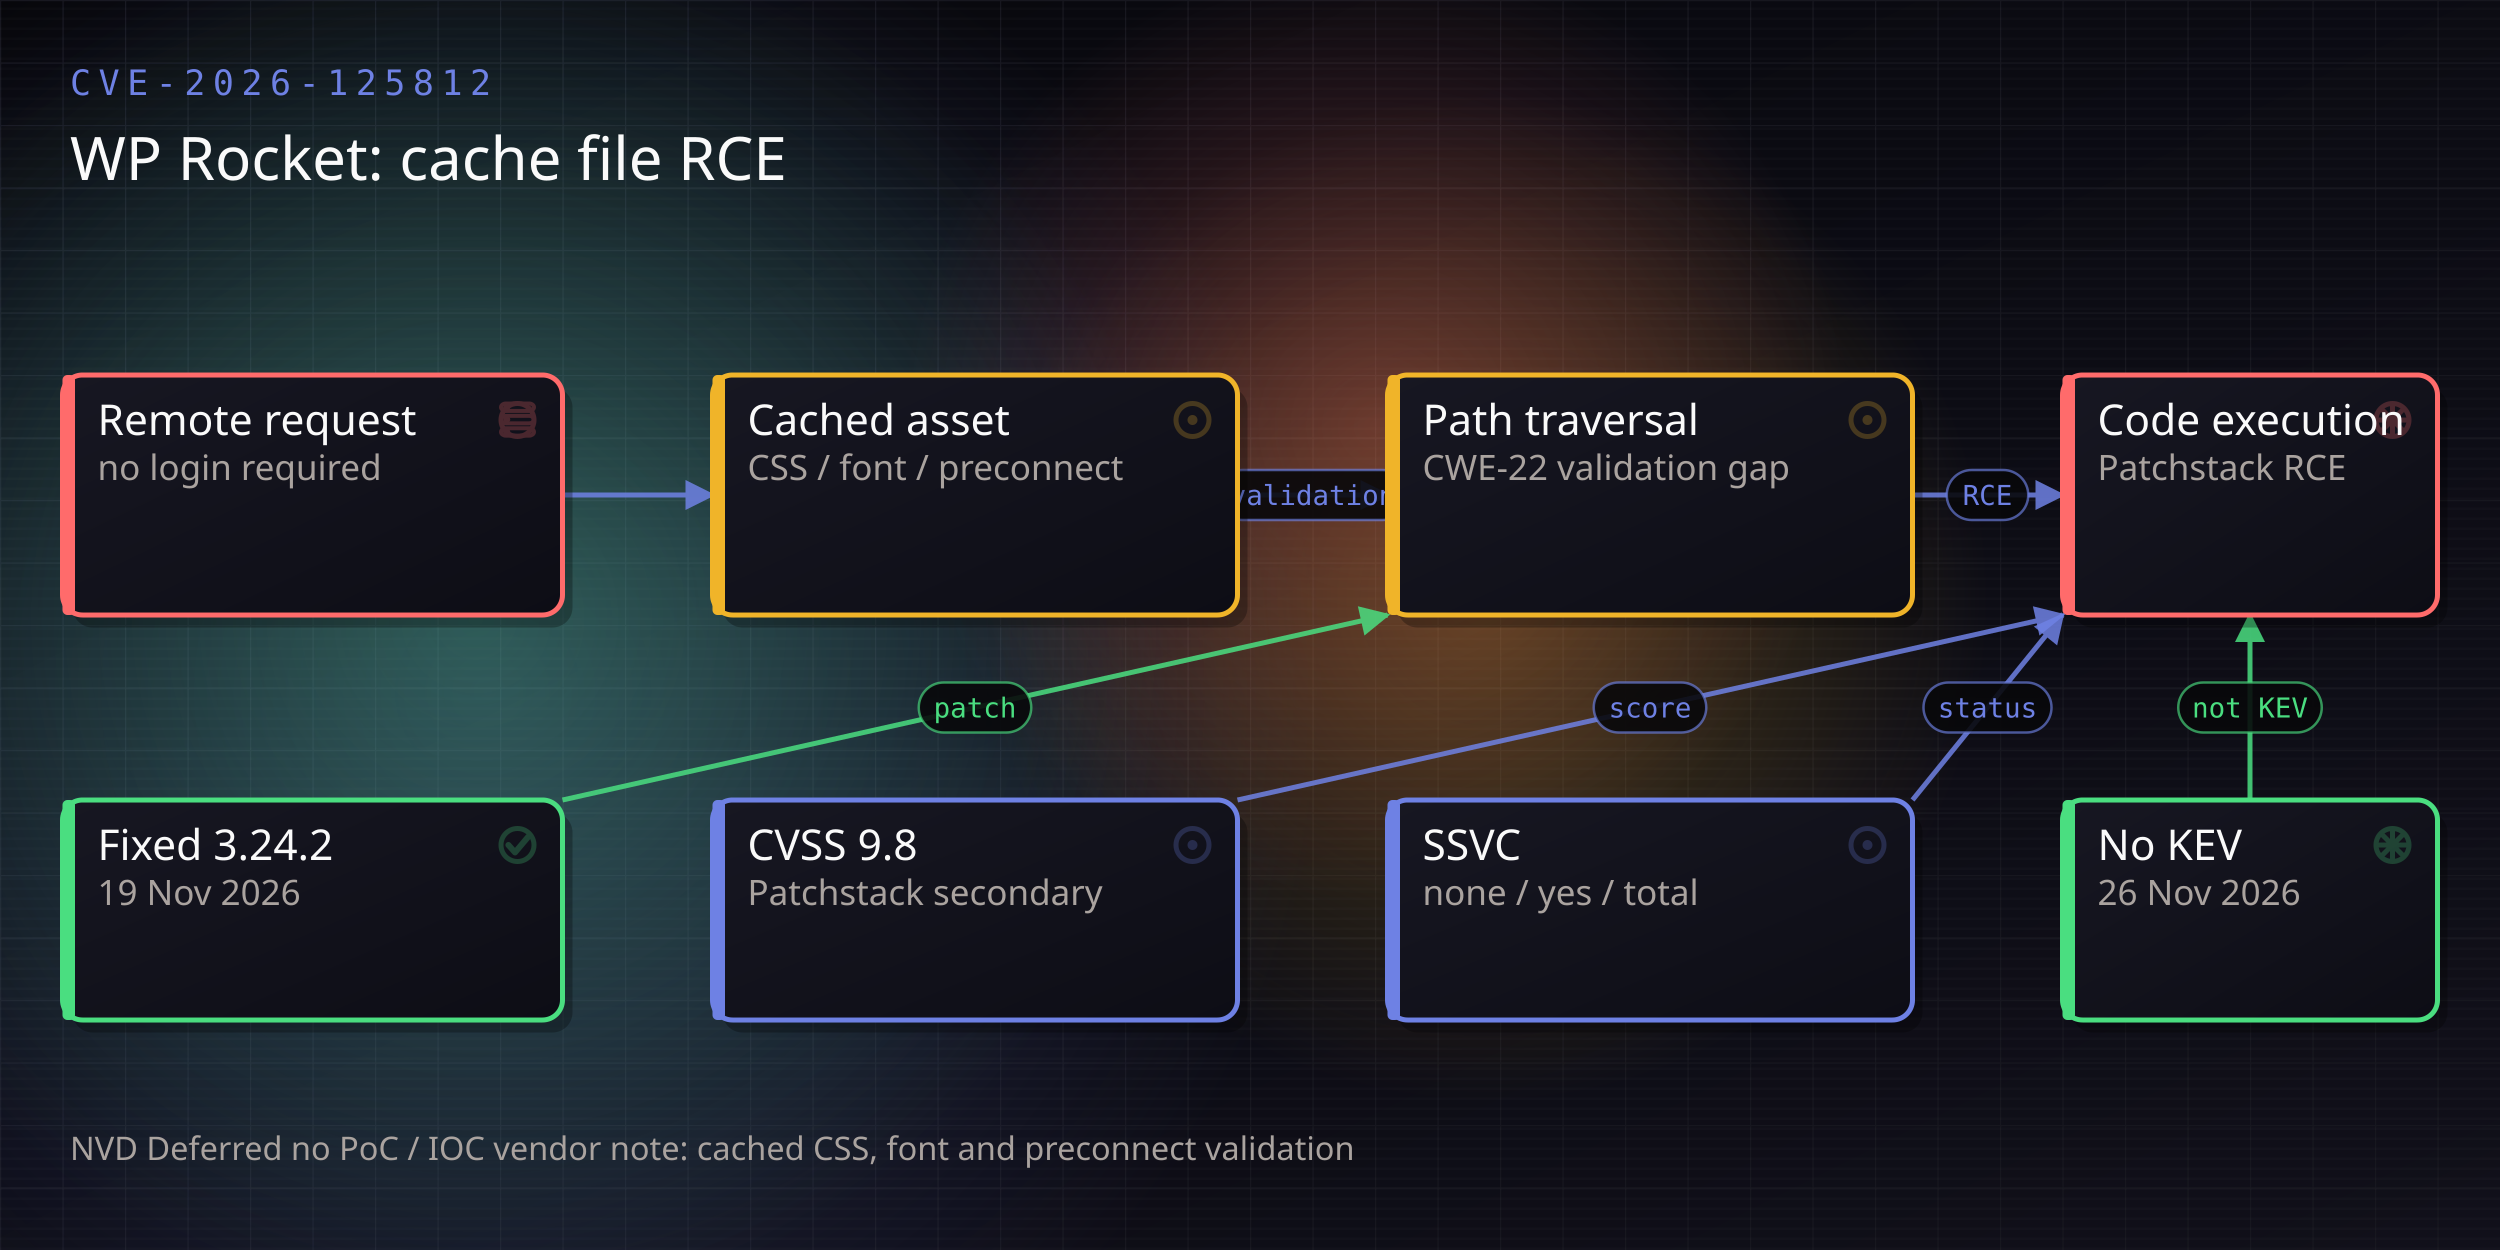
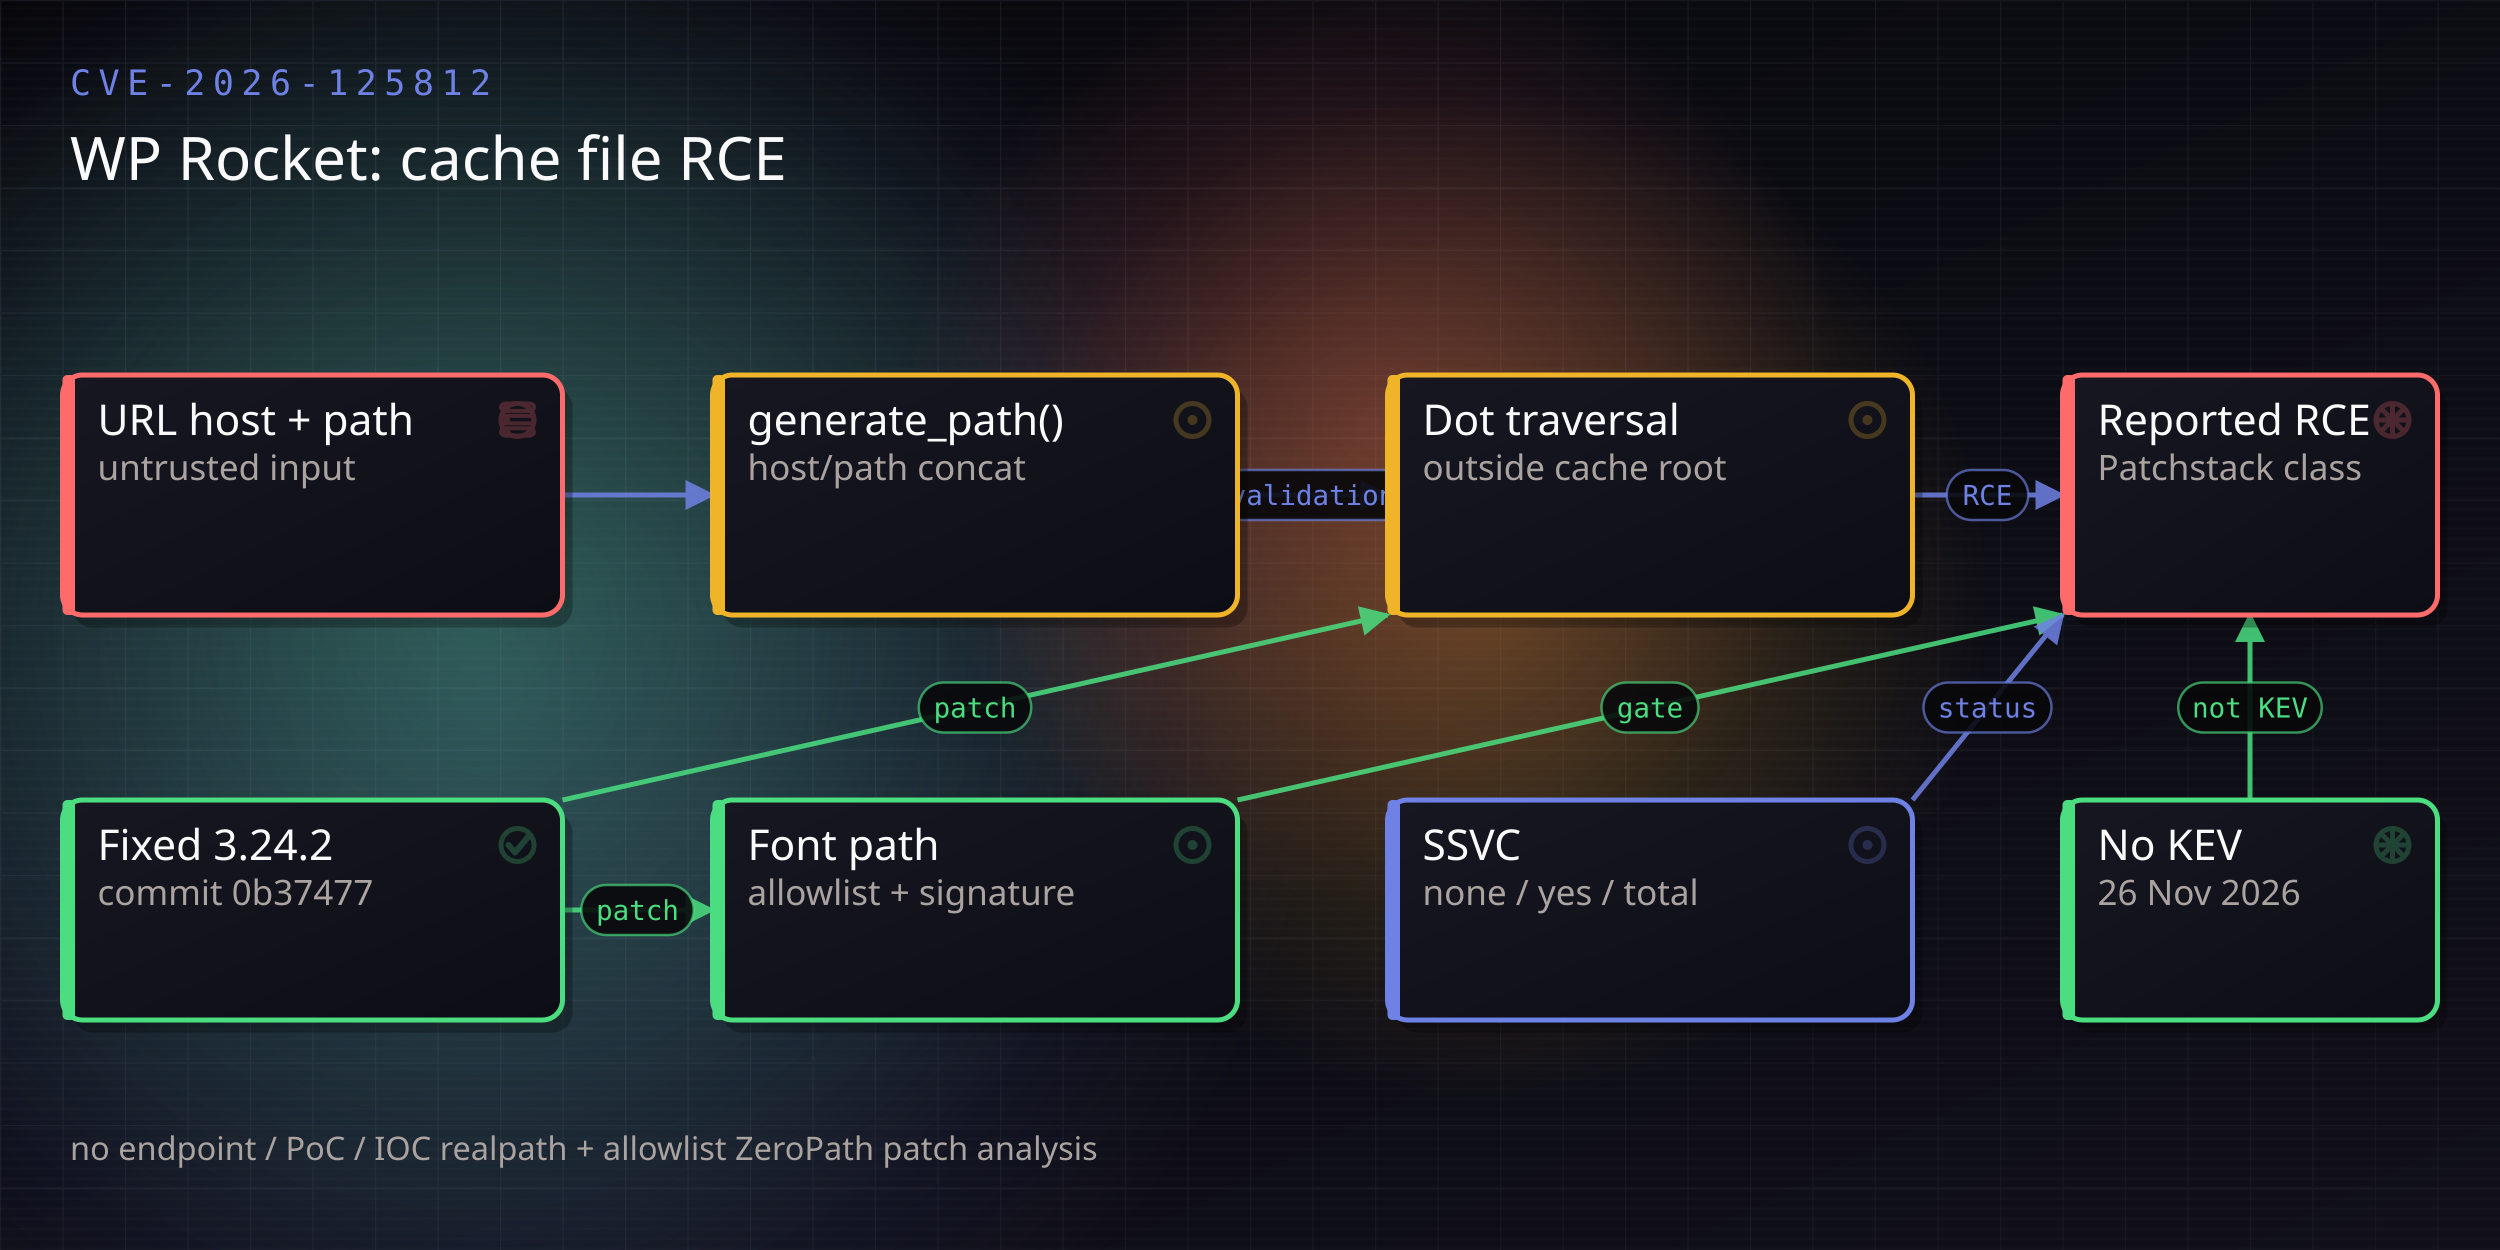
<svg xmlns="http://www.w3.org/2000/svg" width="1000" height="500" viewBox="0 0 1000 500" role="img" aria-label="WP Rocket: cache file RCE">
  <linearGradient id="bg" x1="0" y1="0" x2="1" y2="1">
    <stop offset="0" stop-color="#07070b" />
    <stop offset="0.55" stop-color="#0c0c14" />
    <stop offset="1" stop-color="#11101a" />
  </linearGradient>
  <linearGradient id="card" x1="0" y1="0" x2="1" y2="1">
    <stop offset="0" stop-color="#171722" />
    <stop offset="1" stop-color="#0d0d15" />
  </linearGradient>
  <pattern id="g" width="25" height="25" patternUnits="userSpaceOnUse">
    <path d="M25 0H0V25" fill="none" stroke="#17171f" stroke-width="1" />
  </pattern>
  <pattern id="scan" width="4" height="4" patternUnits="userSpaceOnUse">
    <path d="M0 3.5H4" stroke="#ffffff" stroke-opacity="0.018" stroke-width="1" />
  </pattern>
  <radialGradient id="halo-accent">
    <stop offset="0" stop-color="#6e81e4" stop-opacity="0.28" />
    <stop offset="1" stop-color="#6e81e4" stop-opacity="0" />
  </radialGradient>
  <radialGradient id="halo-good">
    <stop offset="0" stop-color="#4ade80" stop-opacity="0.28" />
    <stop offset="1" stop-color="#4ade80" stop-opacity="0" />
  </radialGradient>
  <radialGradient id="halo-warn">
    <stop offset="0" stop-color="#f0b429" stop-opacity="0.28" />
    <stop offset="1" stop-color="#f0b429" stop-opacity="0" />
  </radialGradient>
  <radialGradient id="halo-bad">
    <stop offset="0" stop-color="#ff6b6b" stop-opacity="0.28" />
    <stop offset="1" stop-color="#ff6b6b" stop-opacity="0" />
  </radialGradient>
  <marker id="a-accent" viewBox="0 0 10 10" refX="9" refY="5" markerWidth="6" markerHeight="6" orient="auto-start-reverse">
    <path d="M0 0 10 5 0 10z" fill="#6e81e4" />
  </marker>
  <marker id="a-good" viewBox="0 0 10 10" refX="9" refY="5" markerWidth="6" markerHeight="6" orient="auto-start-reverse">
    <path d="M0 0 10 5 0 10z" fill="#4ade80" />
  </marker>
  <marker id="a-warn" viewBox="0 0 10 10" refX="9" refY="5" markerWidth="6" markerHeight="6" orient="auto-start-reverse">
    <path d="M0 0 10 5 0 10z" fill="#f0b429" />
  </marker>
  <marker id="a-bad" viewBox="0 0 10 10" refX="9" refY="5" markerWidth="6" markerHeight="6" orient="auto-start-reverse">
    <path d="M0 0 10 5 0 10z" fill="#ff6b6b" />
  </marker>
  <rect width="1000" height="500" fill="url(#bg)" />
  <rect width="1000" height="500" fill="url(#g)" />
  <rect width="1000" height="500" fill="url(#scan)" />
  <circle cx="195.441" cy="276.536" r="334.817" fill="url(#halo-accent)" />
  <circle cx="190.182" cy="247.415" r="280.318" fill="url(#halo-good)" />
  <circle cx="594.331" cy="239.593" r="200.324" fill="url(#halo-warn)" />
  <circle cx="550.798" cy="170.594" r="188.947" fill="url(#halo-bad)" />
  <text x="28" y="38" fill="#6e81e4" font-size="14" letter-spacing="3" font-family="monospace">CVE-2026-125812</text>
  <text x="28" y="72" fill="#fafafa" font-size="24" font-family="system-ui, sans-serif">WP Rocket: cache file RCE</text>
  <line x1="225" y1="198" x2="285" y2="198" stroke="#6e81e4" stroke-width="2" marker-end="url(#a-accent)" opacity="0.85" />
  <line x1="495" y1="198" x2="555" y2="198" stroke="#6e81e4" stroke-width="2" marker-end="url(#a-accent)" opacity="0.85" />
  <g>
    <rect x="487" y="188" width="76" height="20" rx="10" fill="#08080b" fill-opacity="0.9" stroke="#6e81e4" stroke-opacity="0.65" />
    <text x="525" y="202" text-anchor="middle" fill="#6e81e4" font-size="11" font-family="monospace">validation</text>
  </g>
  <line x1="765" y1="198" x2="825" y2="198" stroke="#6e81e4" stroke-width="2" marker-end="url(#a-accent)" opacity="0.85" />
  <g>
    <rect x="778.7" y="188" width="32.6" height="20" rx="10" fill="#08080b" fill-opacity="0.9" stroke="#6e81e4" stroke-opacity="0.65" />
    <text x="795" y="202" text-anchor="middle" fill="#6e81e4" font-size="11" font-family="monospace">RCE</text>
  </g>
  <line x1="225" y1="320" x2="555" y2="246" stroke="#4ade80" stroke-width="2" marker-end="url(#a-good)" opacity="0.85" />
  <g>
    <rect x="367.5" y="273" width="45" height="20" rx="10" fill="#08080b" fill-opacity="0.9" stroke="#4ade80" stroke-opacity="0.65" />
    <text x="390" y="287" text-anchor="middle" fill="#4ade80" font-size="11" font-family="monospace">patch</text>
  </g>
-   <line x1="495" y1="320" x2="825" y2="246" stroke="#6e81e4" stroke-width="2" marker-end="url(#a-accent)" opacity="0.85" />
+   <line x1="225" y1="364" x2="285" y2="364" stroke="#4ade80" stroke-width="2" marker-end="url(#a-good)" opacity="0.85" />
  <g>
-     <rect x="637.5" y="273" width="45" height="20" rx="10" fill="#08080b" fill-opacity="0.9" stroke="#6e81e4" stroke-opacity="0.65" />
-     <text x="660" y="287" text-anchor="middle" fill="#6e81e4" font-size="11" font-family="monospace">score</text>
+     <rect x="232.5" y="354" width="45" height="20" rx="10" fill="#08080b" fill-opacity="0.9" stroke="#4ade80" stroke-opacity="0.65" />
+     <text x="255" y="368" text-anchor="middle" fill="#4ade80" font-size="11" font-family="monospace">patch</text>
+   </g>
+   <line x1="495" y1="320" x2="825" y2="246" stroke="#4ade80" stroke-width="2" marker-end="url(#a-good)" opacity="0.85" />
+   <g>
+     <rect x="640.6" y="273" width="38.8" height="20" rx="10" fill="#08080b" fill-opacity="0.9" stroke="#4ade80" stroke-opacity="0.65" />
+     <text x="660" y="287" text-anchor="middle" fill="#4ade80" font-size="11" font-family="monospace">gate</text>
  </g>
  <line x1="765" y1="320" x2="825" y2="246" stroke="#6e81e4" stroke-width="2" marker-end="url(#a-accent)" opacity="0.85" />
  <g>
    <rect x="769.4" y="273" width="51.2" height="20" rx="10" fill="#08080b" fill-opacity="0.9" stroke="#6e81e4" stroke-opacity="0.65" />
    <text x="795" y="287" text-anchor="middle" fill="#6e81e4" font-size="11" font-family="monospace">status</text>
  </g>
  <line x1="900" y1="320" x2="900" y2="246" stroke="#4ade80" stroke-width="2" marker-end="url(#a-good)" opacity="0.85" />
  <g>
    <rect x="871.3" y="273" width="57.4" height="20" rx="10" fill="#08080b" fill-opacity="0.9" stroke="#4ade80" stroke-opacity="0.65" />
    <text x="900" y="287" text-anchor="middle" fill="#4ade80" font-size="11" font-family="monospace">not KEV</text>
  </g>
  <rect x="29" y="155" width="200" height="96" rx="8" fill="#000000" fill-opacity="0.28" />
  <rect x="25" y="150" width="200" height="96" rx="8" fill="url(#card)" stroke="#ff6b6b" stroke-width="2" />
  <rect x="25" y="150" width="5" height="96" rx="2" fill="#ff6b6b" />
  <g opacity="0.24">
    <circle cx="207" cy="168" r="6.6" fill="none" stroke="#ff6b6b" stroke-width="2" />
    <rect x="200.4" y="161.4" width="13.2" height="2.97" rx="2" fill="none" stroke="#ff6b6b" stroke-width="1.6" />
    <circle cx="202.71" cy="162.852" r="1.4" fill="#ff6b6b" />
    <rect x="200.4" y="166.35" width="13.2" height="2.97" rx="2" fill="none" stroke="#ff6b6b" stroke-width="1.6" />
    <circle cx="202.71" cy="167.802" r="1.4" fill="#ff6b6b" />
    <rect x="200.4" y="171.3" width="13.2" height="2.97" rx="2" fill="none" stroke="#ff6b6b" stroke-width="1.6" />
    <circle cx="202.71" cy="172.752" r="1.4" fill="#ff6b6b" />
  </g>
-   <text x="39" y="174" fill="#fafafa" font-size="17" font-family="system-ui, sans-serif">Remote request</text>
-   <text x="39" y="192" fill="#aaa39f" font-size="14" font-family="system-ui, sans-serif">no login required</text>
+   <text x="39" y="174" fill="#fafafa" font-size="17" font-family="system-ui, sans-serif">URL host + path</text>
+   <text x="39" y="192" fill="#aaa39f" font-size="14" font-family="system-ui, sans-serif">untrusted input</text>
  <rect x="289" y="155" width="210" height="96" rx="8" fill="#000000" fill-opacity="0.28" />
  <rect x="285" y="150" width="210" height="96" rx="8" fill="url(#card)" stroke="#f0b429" stroke-width="2" />
  <rect x="285" y="150" width="5" height="96" rx="2" fill="#f0b429" />
  <g opacity="0.24">
    <circle cx="477" cy="168" r="6.6" fill="none" stroke="#f0b429" stroke-width="2" />
    <circle cx="477" cy="168" r="2" fill="#f0b429" />
  </g>
-   <text x="299" y="174" fill="#fafafa" font-size="17" font-family="system-ui, sans-serif">Cached asset</text>
-   <text x="299" y="192" fill="#aaa39f" font-size="14" font-family="system-ui, sans-serif">CSS / font / preconnect</text>
+   <text x="299" y="174" fill="#fafafa" font-size="17" font-family="system-ui, sans-serif">generate_path()</text>
+   <text x="299" y="192" fill="#aaa39f" font-size="14" font-family="system-ui, sans-serif">host/path concat</text>
  <rect x="559" y="155" width="210" height="96" rx="8" fill="#000000" fill-opacity="0.28" />
  <rect x="555" y="150" width="210" height="96" rx="8" fill="url(#card)" stroke="#f0b429" stroke-width="2" />
  <rect x="555" y="150" width="5" height="96" rx="2" fill="#f0b429" />
  <g opacity="0.24">
    <circle cx="747" cy="168" r="6.6" fill="none" stroke="#f0b429" stroke-width="2" />
    <circle cx="747" cy="168" r="2" fill="#f0b429" />
  </g>
-   <text x="569" y="174" fill="#fafafa" font-size="17" font-family="system-ui, sans-serif">Path traversal</text>
-   <text x="569" y="192" fill="#aaa39f" font-size="14" font-family="system-ui, sans-serif">CWE-22 validation gap</text>
+   <text x="569" y="174" fill="#fafafa" font-size="17" font-family="system-ui, sans-serif">Dot traversal</text>
+   <text x="569" y="192" fill="#aaa39f" font-size="14" font-family="system-ui, sans-serif">outside cache root</text>
  <rect x="829" y="155" width="150" height="96" rx="8" fill="#000000" fill-opacity="0.28" />
  <rect x="825" y="150" width="150" height="96" rx="8" fill="url(#card)" stroke="#ff6b6b" stroke-width="2" />
  <rect x="825" y="150" width="5" height="96" rx="2" fill="#ff6b6b" />
  <g opacity="0.24">
    <circle cx="957" cy="168" r="6.6" fill="none" stroke="#ff6b6b" stroke-width="2" />
    <path d="M957 161.4 V174.6 M950.4 168 H963.6 M952.38 163.38 L961.62 172.62 M961.62 163.38 L952.38 172.62" fill="none" stroke="#ff6b6b" stroke-width="2" />
  </g>
-   <text x="839" y="174" fill="#fafafa" font-size="17" font-family="system-ui, sans-serif">Code execution</text>
-   <text x="839" y="192" fill="#aaa39f" font-size="14" font-family="system-ui, sans-serif">Patchstack RCE</text>
+   <text x="839" y="174" fill="#fafafa" font-size="17" font-family="system-ui, sans-serif">Reported RCE</text>
+   <text x="839" y="192" fill="#aaa39f" font-size="14" font-family="system-ui, sans-serif">Patchstack class</text>
  <rect x="29" y="325" width="200" height="88" rx="8" fill="#000000" fill-opacity="0.28" />
  <rect x="25" y="320" width="200" height="88" rx="8" fill="url(#card)" stroke="#4ade80" stroke-width="2" />
  <rect x="25" y="320" width="5" height="88" rx="2" fill="#4ade80" />
  <g opacity="0.24">
    <circle cx="207" cy="338" r="6.6" fill="none" stroke="#4ade80" stroke-width="2" />
    <path d="M203.37 338 l2.64 2.97 l5.28 -6.27" fill="none" stroke="#4ade80" stroke-width="2.4" stroke-linecap="round" stroke-linejoin="round" />
  </g>
  <text x="39" y="344" fill="#fafafa" font-size="17" font-family="system-ui, sans-serif">Fixed 3.24.2</text>
-   <text x="39" y="362" fill="#aaa39f" font-size="14" font-family="system-ui, sans-serif">19 Nov 2026</text>
+   <text x="39" y="362" fill="#aaa39f" font-size="14" font-family="system-ui, sans-serif">commit 0b37477</text>
  <rect x="289" y="325" width="210" height="88" rx="8" fill="#000000" fill-opacity="0.28" />
-   <rect x="285" y="320" width="210" height="88" rx="8" fill="url(#card)" stroke="#6e81e4" stroke-width="2" />
-   <rect x="285" y="320" width="5" height="88" rx="2" fill="#6e81e4" />
+   <rect x="285" y="320" width="210" height="88" rx="8" fill="url(#card)" stroke="#4ade80" stroke-width="2" />
+   <rect x="285" y="320" width="5" height="88" rx="2" fill="#4ade80" />
  <g opacity="0.24">
-     <circle cx="477" cy="338" r="6.6" fill="none" stroke="#6e81e4" stroke-width="2" />
-     <circle cx="477" cy="338" r="2" fill="#6e81e4" />
+     <circle cx="477" cy="338" r="6.6" fill="none" stroke="#4ade80" stroke-width="2" />
+     <circle cx="477" cy="338" r="2" fill="#4ade80" />
  </g>
-   <text x="299" y="344" fill="#fafafa" font-size="17" font-family="system-ui, sans-serif">CVSS 9.8</text>
-   <text x="299" y="362" fill="#aaa39f" font-size="14" font-family="system-ui, sans-serif">Patchstack secondary</text>
+   <text x="299" y="344" fill="#fafafa" font-size="17" font-family="system-ui, sans-serif">Font path</text>
+   <text x="299" y="362" fill="#aaa39f" font-size="14" font-family="system-ui, sans-serif">allowlist + signature</text>
  <rect x="559" y="325" width="210" height="88" rx="8" fill="#000000" fill-opacity="0.28" />
  <rect x="555" y="320" width="210" height="88" rx="8" fill="url(#card)" stroke="#6e81e4" stroke-width="2" />
  <rect x="555" y="320" width="5" height="88" rx="2" fill="#6e81e4" />
  <g opacity="0.24">
    <circle cx="747" cy="338" r="6.6" fill="none" stroke="#6e81e4" stroke-width="2" />
    <circle cx="747" cy="338" r="2" fill="#6e81e4" />
  </g>
  <text x="569" y="344" fill="#fafafa" font-size="17" font-family="system-ui, sans-serif">SSVC</text>
  <text x="569" y="362" fill="#aaa39f" font-size="14" font-family="system-ui, sans-serif">none / yes / total</text>
  <rect x="829" y="325" width="150" height="88" rx="8" fill="#000000" fill-opacity="0.28" />
  <rect x="825" y="320" width="150" height="88" rx="8" fill="url(#card)" stroke="#4ade80" stroke-width="2" />
  <rect x="825" y="320" width="5" height="88" rx="2" fill="#4ade80" />
  <g opacity="0.24">
    <circle cx="957" cy="338" r="6.6" fill="none" stroke="#4ade80" stroke-width="2" />
    <path d="M957 331.4 V344.6 M950.4 338 H963.6 M952.38 333.38 L961.62 342.62 M961.62 333.38 L952.38 342.62" fill="none" stroke="#4ade80" stroke-width="2" />
  </g>
  <text x="839" y="344" fill="#fafafa" font-size="17" font-family="system-ui, sans-serif">No KEV</text>
  <text x="839" y="362" fill="#aaa39f" font-size="14" font-family="system-ui, sans-serif">26 Nov 2026</text>
-   <text x="28" y="464" fill="#aaa39f" font-size="13" font-family="system-ui, sans-serif">NVD Deferred no PoC / IOC vendor note: cached CSS, font and preconnect validation</text>
+   <text x="28" y="464" fill="#aaa39f" font-size="13" font-family="system-ui, sans-serif">no endpoint / PoC / IOC realpath + allowlist ZeroPath patch analysis</text>
</svg>
